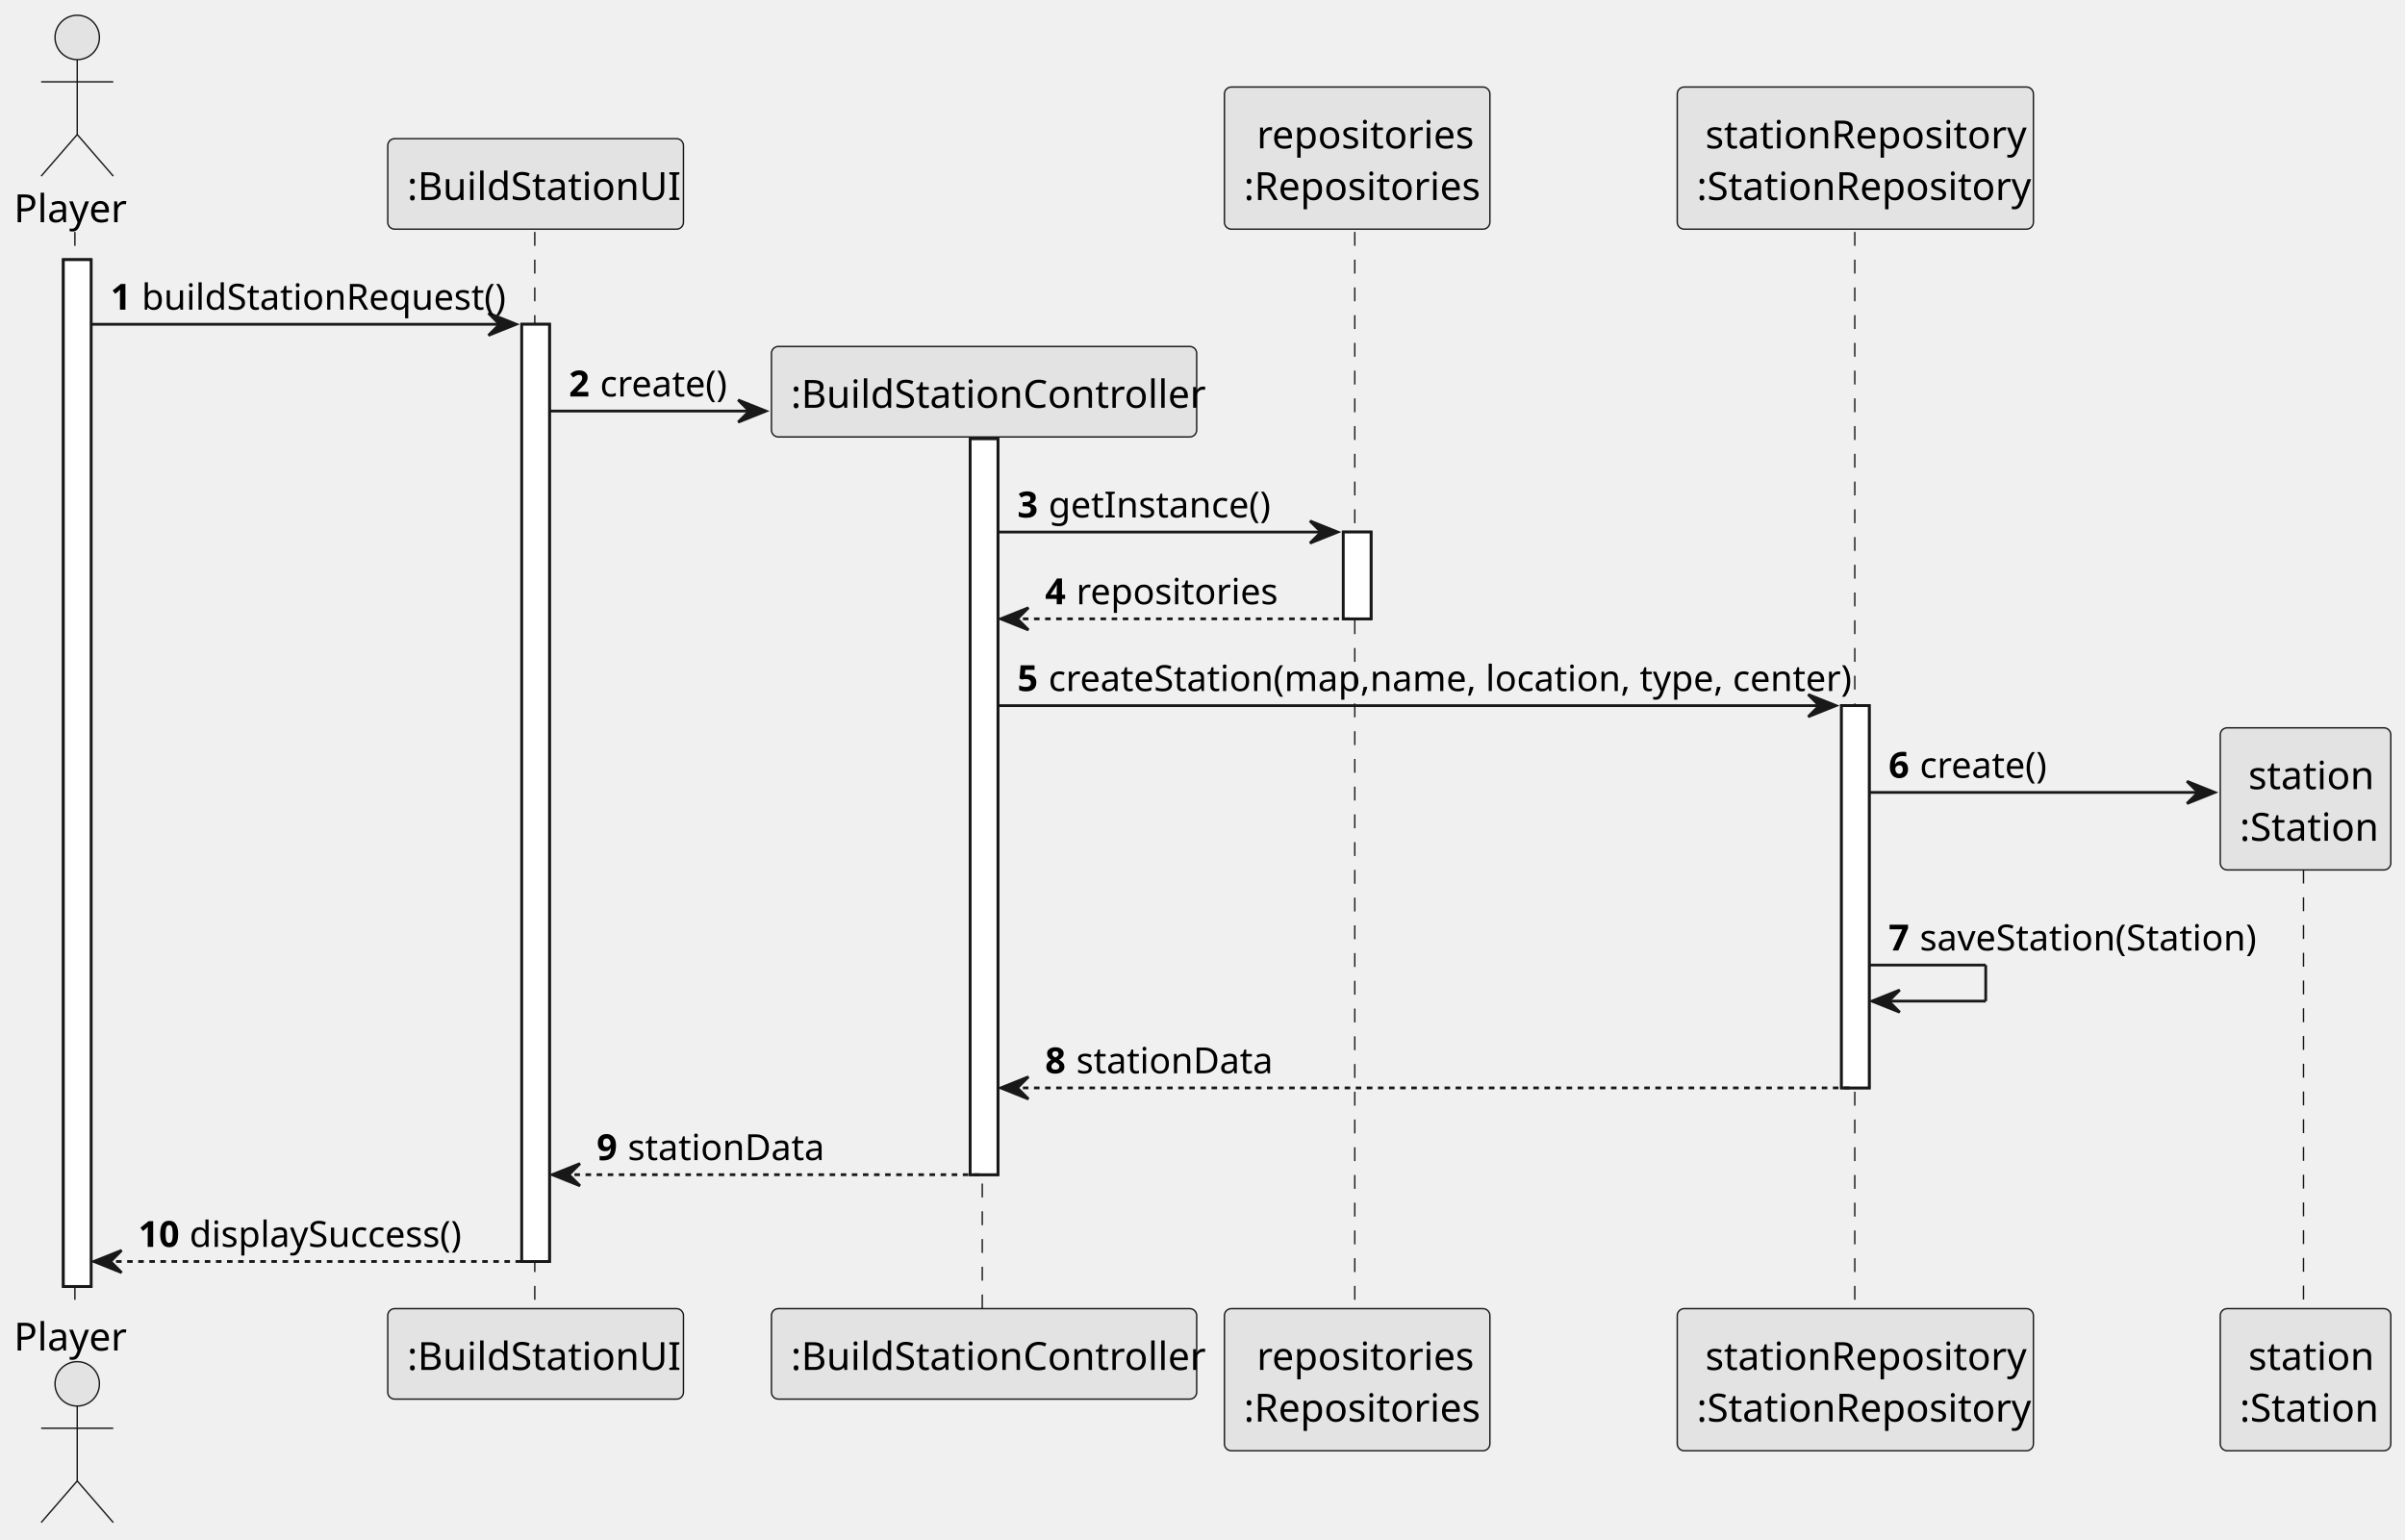
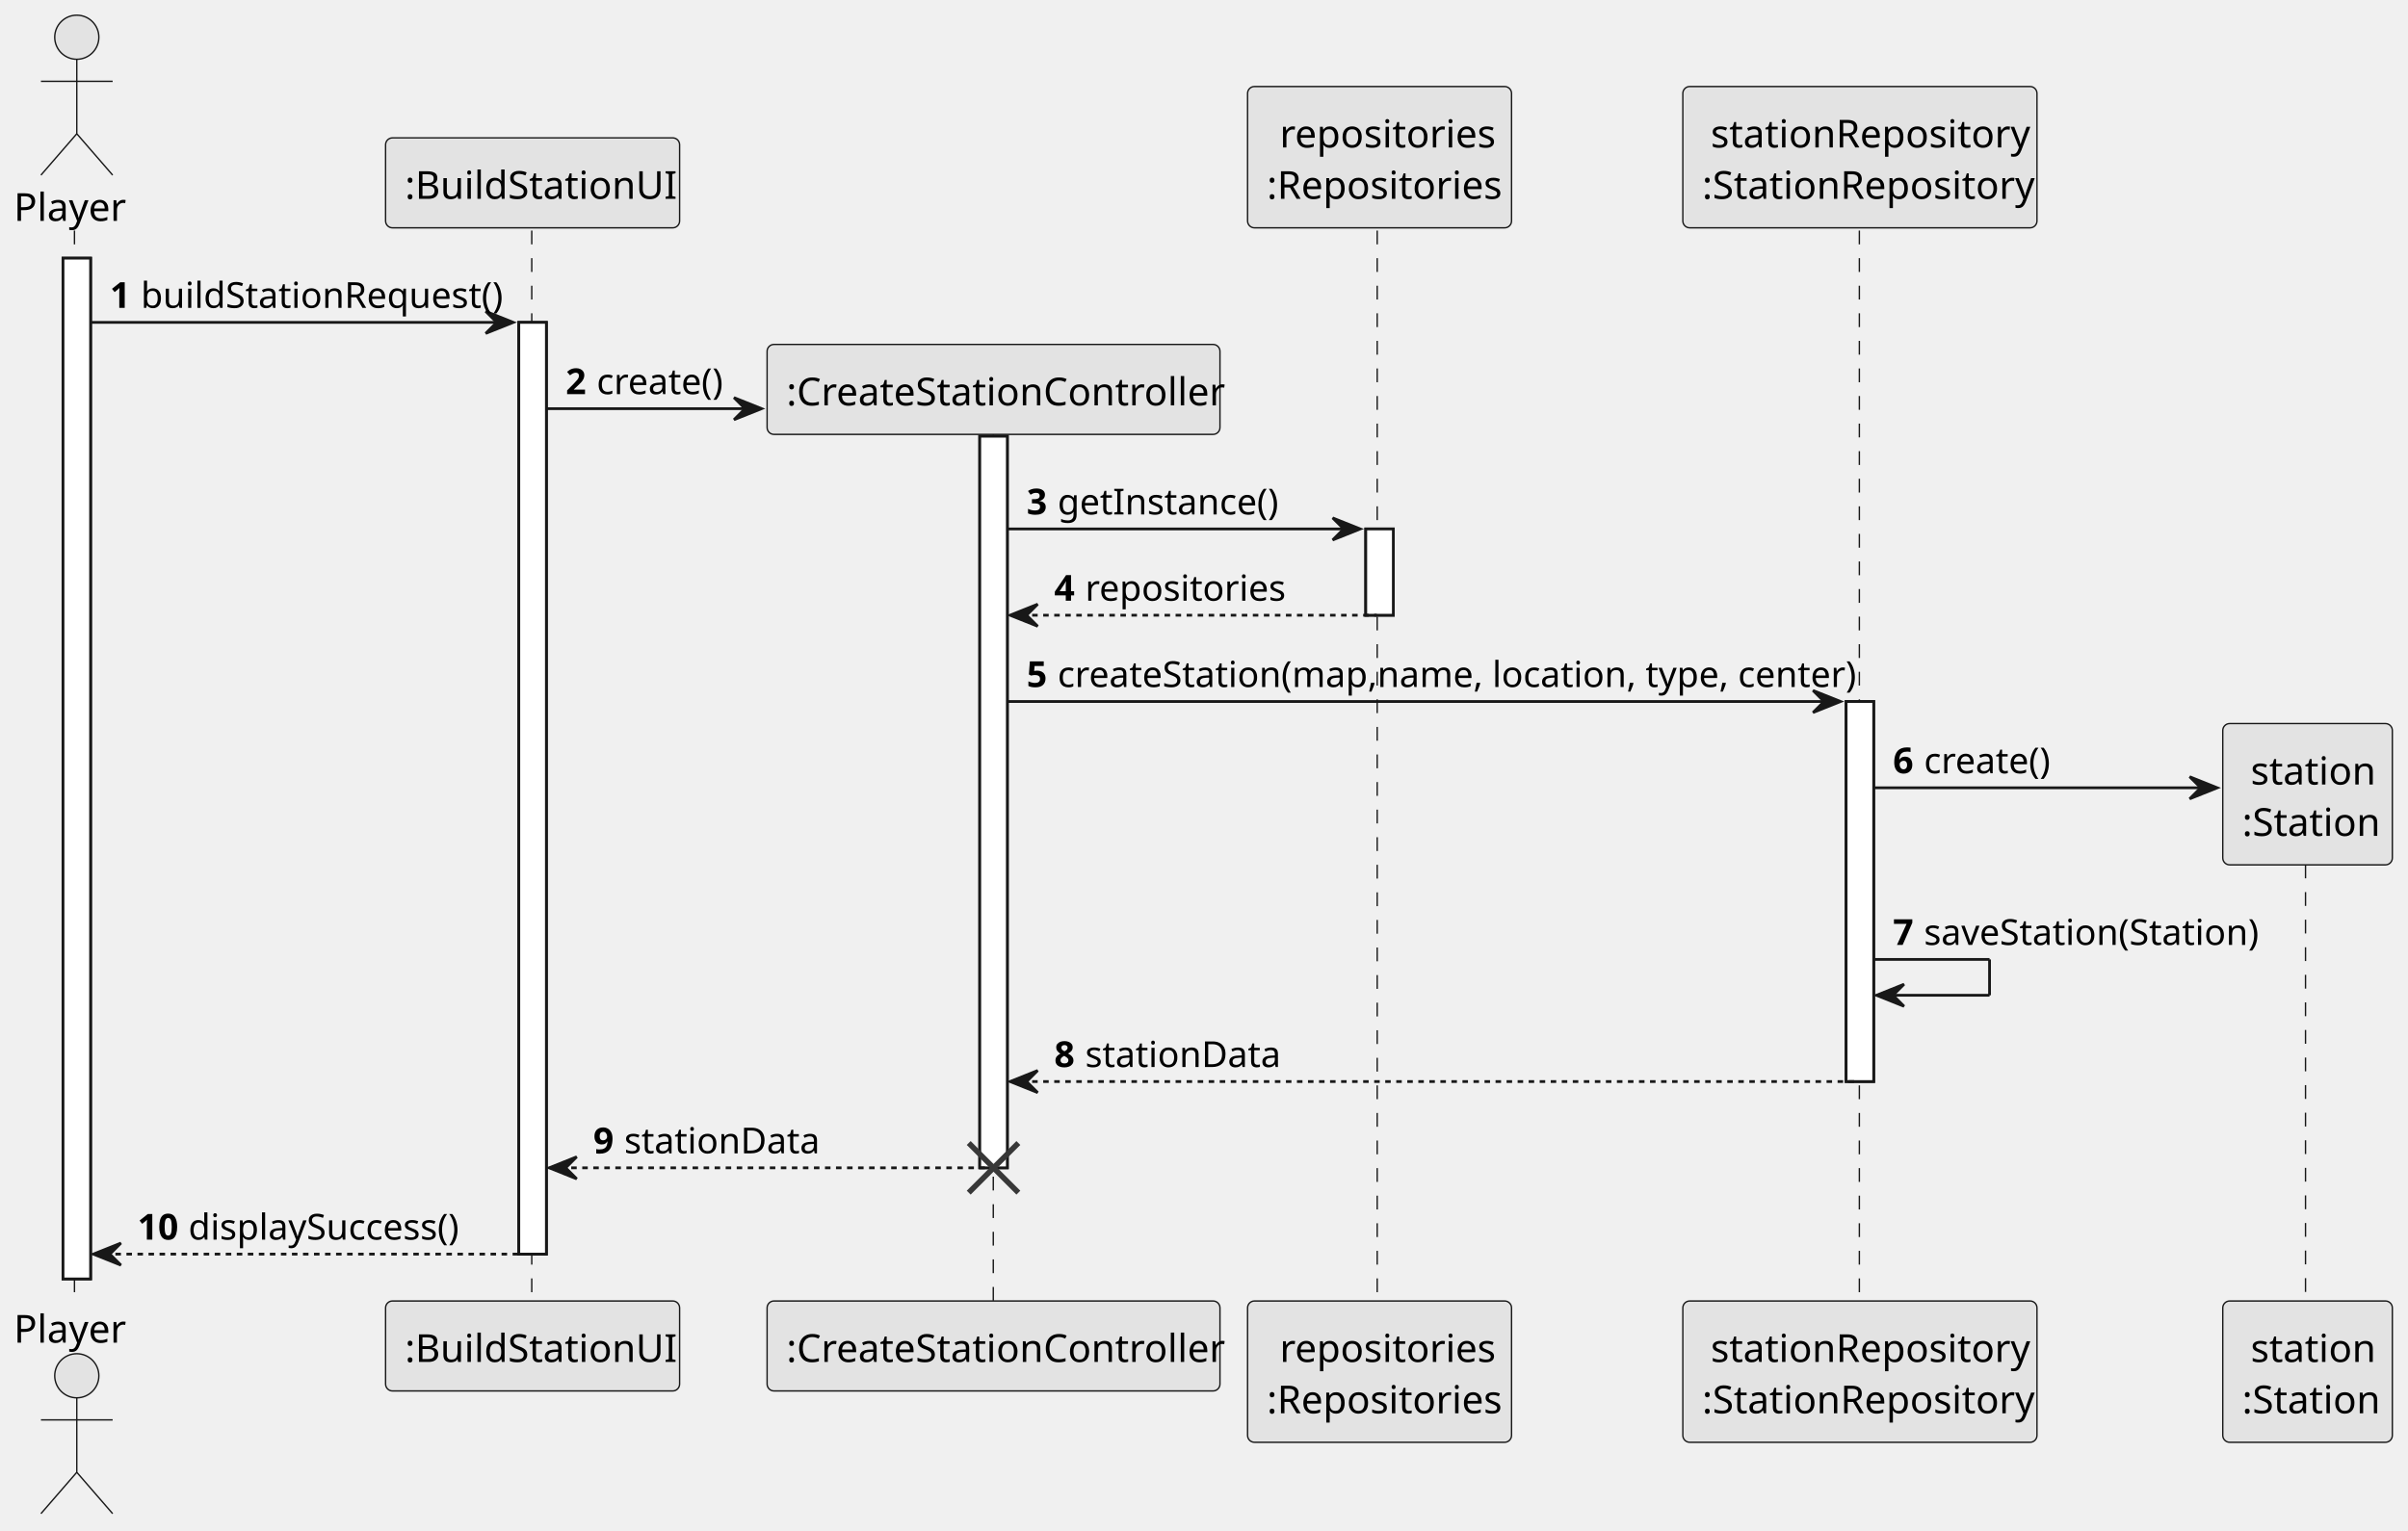
- <svg xmlns="http://www.w3.org/2000/svg" contentStyleType="text/css" height="555px" preserveAspectRatio="none" style="width:867px;height:555px;background:#FFFFFF;" version="1.1" viewBox="0 0 867 555" width="867px" zoomAndPan="magnify">
+ <svg xmlns="http://www.w3.org/2000/svg" contentStyleType="text/css" height="555px" preserveAspectRatio="none" style="width:873px;height:555px;background:#FFFFFF;" version="1.1" viewBox="0 0 873 555" width="873px" zoomAndPan="magnify">
  <defs />
  <g>
    <rect fill="#FFFFFF" height="370.191" style="stroke:#181818;stroke-width:1.0;" width="10" x="22.841" y="93.621" />
    <rect fill="#FFFFFF" height="337.9" style="stroke:#181818;stroke-width:1.0;" width="10" x="188.088" y="116.912" />
-     <rect fill="#FFFFFF" height="265.318" style="stroke:#181818;stroke-width:1.0;" width="10" x="349.755" y="158.203" />
-     <rect fill="#FFFFFF" height="31.291" style="stroke:#181818;stroke-width:1.0;" width="10" x="484.255" y="191.824" />
-     <rect fill="#FFFFFF" height="137.824" style="stroke:#181818;stroke-width:1.0;" width="10" x="663.849" y="254.406" />
+     <rect fill="#FFFFFF" height="265.318" style="stroke:#181818;stroke-width:1.0;" width="10" x="355.2" y="158.203" />
+     <rect fill="#FFFFFF" height="31.291" style="stroke:#181818;stroke-width:1.0;" width="10" x="495.144" y="191.824" />
+     <rect fill="#FFFFFF" height="137.824" style="stroke:#181818;stroke-width:1.0;" width="10" x="669.293" y="254.406" />
    <line style="stroke:#181818;stroke-width:0.5;stroke-dasharray:5.0,5.0;" x1="27" x2="27" y1="83.621" y2="472.812" />
    <line style="stroke:#181818;stroke-width:0.5;stroke-dasharray:5.0,5.0;" x1="192.785" x2="192.785" y1="83.621" y2="472.812" />
-     <line style="stroke:#181818;stroke-width:0.5;stroke-dasharray:5.0,5.0;" x1="354.107" x2="354.107" y1="156.723" y2="472.812" />
-     <line style="stroke:#181818;stroke-width:0.5;stroke-dasharray:5.0,5.0;" x1="488.403" x2="488.403" y1="83.621" y2="472.812" />
-     <line style="stroke:#181818;stroke-width:0.5;stroke-dasharray:5.0,5.0;" x1="668.652" x2="668.652" y1="83.621" y2="472.812" />
-     <line style="stroke:#181818;stroke-width:0.5;stroke-dasharray:5.0,5.0;" x1="830.404" x2="830.404" y1="303.527" y2="472.812" />
+     <line style="stroke:#181818;stroke-width:0.5;stroke-dasharray:5.0,5.0;" x1="360.107" x2="360.107" y1="156.723" y2="472.812" />
+     <line style="stroke:#181818;stroke-width:0.5;stroke-dasharray:5.0,5.0;" x1="499.293" x2="499.293" y1="83.621" y2="472.812" />
+     <line style="stroke:#181818;stroke-width:0.5;stroke-dasharray:5.0,5.0;" x1="674.097" x2="674.097" y1="83.621" y2="472.812" />
+     <line style="stroke:#181818;stroke-width:0.5;stroke-dasharray:5.0,5.0;" x1="835.849" x2="835.849" y1="303.527" y2="472.812" />
    <text fill="#000000" font-family="sans-serif" font-size="14" lengthAdjust="spacing" textLength="39.683" x="5" y="80.107">Player</text>
    <ellipse cx="27.841" cy="13.5" fill="#E3E3E3" rx="8" ry="8" style="stroke:#181818;stroke-width:0.5;" />
    <path d="M27.841,21.5 L27.841,48.5 M14.841,29.5 L40.841,29.5 M27.841,48.5 L14.841,63.5 M27.841,48.5 L40.841,63.5 " fill="none" style="stroke:#181818;stroke-width:0.5;" />
    <text fill="#000000" font-family="sans-serif" font-size="14" lengthAdjust="spacing" textLength="39.683" x="5" y="486.92">Player</text>
    <ellipse cx="27.841" cy="498.934" fill="#E3E3E3" rx="8" ry="8" style="stroke:#181818;stroke-width:0.5;" />
    <path d="M27.841,506.934 L27.841,533.934 M14.841,514.934 L40.841,514.934 M27.841,533.934 L14.841,548.934 M27.841,533.934 L40.841,548.934 " fill="none" style="stroke:#181818;stroke-width:0.5;" />
    <rect fill="#E3E3E3" height="32.621" rx="2.5" ry="2.5" style="stroke:#181818;stroke-width:0.5;" width="106.606" x="139.785" y="50" />
    <text fill="#000000" font-family="sans-serif" font-size="14" lengthAdjust="spacing" textLength="92.606" x="146.785" y="72.107">:BuildStationUI</text>
    <rect fill="#E3E3E3" height="32.621" rx="2.5" ry="2.5" style="stroke:#181818;stroke-width:0.5;" width="106.606" x="139.785" y="471.812" />
    <text fill="#000000" font-family="sans-serif" font-size="14" lengthAdjust="spacing" textLength="92.606" x="146.785" y="493.92">:BuildStationUI</text>
-     <rect fill="#E3E3E3" height="32.621" rx="2.5" ry="2.5" style="stroke:#181818;stroke-width:0.5;" width="153.296" x="278.107" y="471.812" />
-     <text fill="#000000" font-family="sans-serif" font-size="14" lengthAdjust="spacing" textLength="139.296" x="285.107" y="493.92">:BuildStationController</text>
-     <rect fill="#E3E3E3" height="51.242" rx="2.5" ry="2.5" style="stroke:#181818;stroke-width:0.5;" width="95.703" x="441.403" y="31.379" />
-     <text fill="#000000" font-family="sans-serif" font-size="14" lengthAdjust="spacing" textLength="72.365" x="453.072" y="53.486">repositories</text>
-     <text fill="#000000" font-family="sans-serif" font-size="14" lengthAdjust="spacing" textLength="81.703" x="448.403" y="72.107">:Repositories</text>
-     <rect fill="#E3E3E3" height="51.242" rx="2.5" ry="2.5" style="stroke:#181818;stroke-width:0.5;" width="95.703" x="441.403" y="471.812" />
-     <text fill="#000000" font-family="sans-serif" font-size="14" lengthAdjust="spacing" textLength="72.365" x="453.072" y="493.92">repositories</text>
-     <text fill="#000000" font-family="sans-serif" font-size="14" lengthAdjust="spacing" textLength="81.703" x="448.403" y="512.541">:Repositories</text>
-     <rect fill="#E3E3E3" height="51.242" rx="2.5" ry="2.5" style="stroke:#181818;stroke-width:0.5;" width="128.393" x="604.652" y="31.379" />
-     <text fill="#000000" font-family="sans-serif" font-size="14" lengthAdjust="spacing" textLength="108.165" x="614.766" y="53.486">stationRepository</text>
-     <text fill="#000000" font-family="sans-serif" font-size="14" lengthAdjust="spacing" textLength="114.393" x="611.652" y="72.107">:StationRepository</text>
-     <rect fill="#E3E3E3" height="51.242" rx="2.5" ry="2.5" style="stroke:#181818;stroke-width:0.5;" width="128.393" x="604.652" y="471.812" />
-     <text fill="#000000" font-family="sans-serif" font-size="14" lengthAdjust="spacing" textLength="108.165" x="614.766" y="493.92">stationRepository</text>
-     <text fill="#000000" font-family="sans-serif" font-size="14" lengthAdjust="spacing" textLength="114.393" x="611.652" y="512.541">:StationRepository</text>
-     <rect fill="#E3E3E3" height="51.242" rx="2.5" ry="2.5" style="stroke:#181818;stroke-width:0.5;" width="61.476" x="800.404" y="471.812" />
-     <text fill="#000000" font-family="sans-serif" font-size="14" lengthAdjust="spacing" textLength="41.248" x="810.518" y="493.92">station</text>
-     <text fill="#000000" font-family="sans-serif" font-size="14" lengthAdjust="spacing" textLength="47.476" x="807.404" y="512.541">:Station</text>
+     <rect fill="#E3E3E3" height="32.621" rx="2.5" ry="2.5" style="stroke:#181818;stroke-width:0.5;" width="164.185" x="278.107" y="471.812" />
+     <text fill="#000000" font-family="sans-serif" font-size="14" lengthAdjust="spacing" textLength="150.185" x="285.107" y="493.92">:CreateStationController</text>
+     <rect fill="#E3E3E3" height="51.242" rx="2.5" ry="2.5" style="stroke:#181818;stroke-width:0.5;" width="95.703" x="452.293" y="31.379" />
+     <text fill="#000000" font-family="sans-serif" font-size="14" lengthAdjust="spacing" textLength="72.365" x="463.962" y="53.486">repositories</text>
+     <text fill="#000000" font-family="sans-serif" font-size="14" lengthAdjust="spacing" textLength="81.703" x="459.293" y="72.107">:Repositories</text>
+     <rect fill="#E3E3E3" height="51.242" rx="2.5" ry="2.5" style="stroke:#181818;stroke-width:0.5;" width="95.703" x="452.293" y="471.812" />
+     <text fill="#000000" font-family="sans-serif" font-size="14" lengthAdjust="spacing" textLength="72.365" x="463.962" y="493.92">repositories</text>
+     <text fill="#000000" font-family="sans-serif" font-size="14" lengthAdjust="spacing" textLength="81.703" x="459.293" y="512.541">:Repositories</text>
+     <rect fill="#E3E3E3" height="51.242" rx="2.5" ry="2.5" style="stroke:#181818;stroke-width:0.5;" width="128.393" x="610.097" y="31.379" />
+     <text fill="#000000" font-family="sans-serif" font-size="14" lengthAdjust="spacing" textLength="108.165" x="620.211" y="53.486">stationRepository</text>
+     <text fill="#000000" font-family="sans-serif" font-size="14" lengthAdjust="spacing" textLength="114.393" x="617.097" y="72.107">:StationRepository</text>
+     <rect fill="#E3E3E3" height="51.242" rx="2.5" ry="2.5" style="stroke:#181818;stroke-width:0.5;" width="128.393" x="610.097" y="471.812" />
+     <text fill="#000000" font-family="sans-serif" font-size="14" lengthAdjust="spacing" textLength="108.165" x="620.211" y="493.92">stationRepository</text>
+     <text fill="#000000" font-family="sans-serif" font-size="14" lengthAdjust="spacing" textLength="114.393" x="617.097" y="512.541">:StationRepository</text>
+     <rect fill="#E3E3E3" height="51.242" rx="2.5" ry="2.5" style="stroke:#181818;stroke-width:0.5;" width="61.476" x="805.849" y="471.812" />
+     <text fill="#000000" font-family="sans-serif" font-size="14" lengthAdjust="spacing" textLength="41.248" x="815.963" y="493.92">station</text>
+     <text fill="#000000" font-family="sans-serif" font-size="14" lengthAdjust="spacing" textLength="47.476" x="812.849" y="512.541">:Station</text>
    <rect fill="#FFFFFF" height="370.191" style="stroke:#181818;stroke-width:1.0;" width="10" x="22.841" y="93.621" />
    <rect fill="#FFFFFF" height="337.9" style="stroke:#181818;stroke-width:1.0;" width="10" x="188.088" y="116.912" />
-     <rect fill="#FFFFFF" height="265.318" style="stroke:#181818;stroke-width:1.0;" width="10" x="349.755" y="158.203" />
-     <rect fill="#FFFFFF" height="31.291" style="stroke:#181818;stroke-width:1.0;" width="10" x="484.255" y="191.824" />
-     <rect fill="#FFFFFF" height="137.824" style="stroke:#181818;stroke-width:1.0;" width="10" x="663.849" y="254.406" />
+     <rect fill="#FFFFFF" height="265.318" style="stroke:#181818;stroke-width:1.0;" width="10" x="355.2" y="158.203" />
+     <rect fill="#FFFFFF" height="31.291" style="stroke:#181818;stroke-width:1.0;" width="10" x="495.144" y="191.824" />
+     <rect fill="#FFFFFF" height="137.824" style="stroke:#181818;stroke-width:1.0;" width="10" x="669.293" y="254.406" />
    <polygon fill="#181818" points="176.088,112.912,186.088,116.912,176.088,120.912,180.088,116.912" style="stroke:#181818;stroke-width:1.0;" />
    <line style="stroke:#181818;stroke-width:1.0;" x1="32.841" x2="182.088" y1="116.912" y2="116.912" />
    <text fill="#000000" font-family="sans-serif" font-size="13" font-weight="bold" lengthAdjust="spacing" textLength="7.23" x="39.841" y="111.649">1</text>
    <text fill="#000000" font-family="sans-serif" font-size="13" lengthAdjust="spacing" textLength="125.017" x="51.071" y="111.649">buildStationRequest()</text>
    <polygon fill="#181818" points="266.107,144.203,276.107,148.203,266.107,152.203,270.107,148.203" style="stroke:#181818;stroke-width:1.0;" />
    <line style="stroke:#181818;stroke-width:1.0;" x1="198.088" x2="272.107" y1="148.203" y2="148.203" />
    <text fill="#000000" font-family="sans-serif" font-size="13" font-weight="bold" lengthAdjust="spacing" textLength="7.23" x="205.088" y="142.94">2</text>
    <text fill="#000000" font-family="sans-serif" font-size="13" lengthAdjust="spacing" textLength="44.789" x="216.318" y="142.94">create()</text>
-     <rect fill="#E3E3E3" height="32.621" rx="2.5" ry="2.5" style="stroke:#181818;stroke-width:0.5;" width="153.296" x="278.107" y="124.912" />
-     <text fill="#000000" font-family="sans-serif" font-size="14" lengthAdjust="spacing" textLength="139.296" x="285.107" y="147.019">:BuildStationController</text>
-     <polygon fill="#181818" points="472.255,187.824,482.255,191.824,472.255,195.824,476.255,191.824" style="stroke:#181818;stroke-width:1.0;" />
-     <line style="stroke:#181818;stroke-width:1.0;" x1="359.755" x2="478.255" y1="191.824" y2="191.824" />
-     <text fill="#000000" font-family="sans-serif" font-size="13" font-weight="bold" lengthAdjust="spacing" textLength="7.23" x="366.755" y="186.561">3</text>
-     <text fill="#000000" font-family="sans-serif" font-size="13" lengthAdjust="spacing" textLength="75.874" x="377.985" y="186.561">getInstance()</text>
-     <polygon fill="#181818" points="370.755,219.115,360.755,223.115,370.755,227.115,366.755,223.115" style="stroke:#181818;stroke-width:1.0;" />
-     <line style="stroke:#181818;stroke-width:1.0;stroke-dasharray:2.0,2.0;" x1="364.755" x2="488.255" y1="223.115" y2="223.115" />
-     <text fill="#000000" font-family="sans-serif" font-size="13" font-weight="bold" lengthAdjust="spacing" textLength="7.23" x="376.755" y="217.852">4</text>
-     <text fill="#000000" font-family="sans-serif" font-size="13" lengthAdjust="spacing" textLength="67.196" x="387.985" y="217.852">repositories</text>
-     <polygon fill="#181818" points="651.849,250.406,661.849,254.406,651.849,258.406,655.849,254.406" style="stroke:#181818;stroke-width:1.0;" />
-     <line style="stroke:#181818;stroke-width:1.0;" x1="359.755" x2="657.849" y1="254.406" y2="254.406" />
-     <text fill="#000000" font-family="sans-serif" font-size="13" font-weight="bold" lengthAdjust="spacing" textLength="7.23" x="366.755" y="249.144">5</text>
-     <text fill="#000000" font-family="sans-serif" font-size="13" lengthAdjust="spacing" textLength="273.863" x="377.985" y="249.144">createStation(map,name, location, type, center)</text>
-     <polygon fill="#181818" points="788.404,281.697,798.404,285.697,788.404,289.697,792.404,285.697" style="stroke:#181818;stroke-width:1.0;" />
-     <line style="stroke:#181818;stroke-width:1.0;" x1="673.849" x2="794.404" y1="285.697" y2="285.697" />
-     <text fill="#000000" font-family="sans-serif" font-size="13" font-weight="bold" lengthAdjust="spacing" textLength="7.23" x="680.849" y="280.435">6</text>
-     <text fill="#000000" font-family="sans-serif" font-size="13" lengthAdjust="spacing" textLength="44.789" x="692.079" y="280.435">create()</text>
-     <rect fill="#E3E3E3" height="51.242" rx="2.5" ry="2.5" style="stroke:#181818;stroke-width:0.5;" width="61.476" x="800.404" y="262.406" />
-     <text fill="#000000" font-family="sans-serif" font-size="14" lengthAdjust="spacing" textLength="41.248" x="810.518" y="284.514">station</text>
-     <text fill="#000000" font-family="sans-serif" font-size="14" lengthAdjust="spacing" textLength="47.476" x="807.404" y="303.135">:Station</text>
-     <line style="stroke:#181818;stroke-width:1.0;" x1="673.849" x2="715.849" y1="347.94" y2="347.94" />
-     <line style="stroke:#181818;stroke-width:1.0;" x1="715.849" x2="715.849" y1="347.94" y2="360.94" />
-     <line style="stroke:#181818;stroke-width:1.0;" x1="674.849" x2="715.849" y1="360.94" y2="360.94" />
-     <polygon fill="#181818" points="684.849,356.94,674.849,360.94,684.849,364.94,680.849,360.94" style="stroke:#181818;stroke-width:1.0;" />
-     <text fill="#000000" font-family="sans-serif" font-size="13" font-weight="bold" lengthAdjust="spacing" textLength="7.23" x="680.849" y="342.677">7</text>
-     <text fill="#000000" font-family="sans-serif" font-size="13" lengthAdjust="spacing" textLength="117.064" x="692.079" y="342.677">saveStation(Station)</text>
-     <polygon fill="#181818" points="370.755,388.231,360.755,392.231,370.755,396.231,366.755,392.231" style="stroke:#181818;stroke-width:1.0;" />
-     <line style="stroke:#181818;stroke-width:1.0;stroke-dasharray:2.0,2.0;" x1="364.755" x2="667.849" y1="392.231" y2="392.231" />
-     <text fill="#000000" font-family="sans-serif" font-size="13" font-weight="bold" lengthAdjust="spacing" textLength="7.23" x="376.755" y="386.968">8</text>
-     <text fill="#000000" font-family="sans-serif" font-size="13" lengthAdjust="spacing" textLength="65.762" x="387.985" y="386.968">stationData</text>
+     <rect fill="#E3E3E3" height="32.621" rx="2.5" ry="2.5" style="stroke:#181818;stroke-width:0.5;" width="164.185" x="278.107" y="124.912" />
+     <text fill="#000000" font-family="sans-serif" font-size="14" lengthAdjust="spacing" textLength="150.185" x="285.107" y="147.019">:CreateStationController</text>
+     <polygon fill="#181818" points="483.144,187.824,493.144,191.824,483.144,195.824,487.144,191.824" style="stroke:#181818;stroke-width:1.0;" />
+     <line style="stroke:#181818;stroke-width:1.0;" x1="365.2" x2="489.144" y1="191.824" y2="191.824" />
+     <text fill="#000000" font-family="sans-serif" font-size="13" font-weight="bold" lengthAdjust="spacing" textLength="7.23" x="372.2" y="186.561">3</text>
+     <text fill="#000000" font-family="sans-serif" font-size="13" lengthAdjust="spacing" textLength="75.874" x="383.43" y="186.561">getInstance()</text>
+     <polygon fill="#181818" points="376.2,219.115,366.2,223.115,376.2,227.115,372.2,223.115" style="stroke:#181818;stroke-width:1.0;" />
+     <line style="stroke:#181818;stroke-width:1.0;stroke-dasharray:2.0,2.0;" x1="370.2" x2="499.144" y1="223.115" y2="223.115" />
+     <text fill="#000000" font-family="sans-serif" font-size="13" font-weight="bold" lengthAdjust="spacing" textLength="7.23" x="382.2" y="217.852">4</text>
+     <text fill="#000000" font-family="sans-serif" font-size="13" lengthAdjust="spacing" textLength="67.196" x="393.43" y="217.852">repositories</text>
+     <polygon fill="#181818" points="657.293,250.406,667.293,254.406,657.293,258.406,661.293,254.406" style="stroke:#181818;stroke-width:1.0;" />
+     <line style="stroke:#181818;stroke-width:1.0;" x1="365.2" x2="663.293" y1="254.406" y2="254.406" />
+     <text fill="#000000" font-family="sans-serif" font-size="13" font-weight="bold" lengthAdjust="spacing" textLength="7.23" x="372.2" y="249.144">5</text>
+     <text fill="#000000" font-family="sans-serif" font-size="13" lengthAdjust="spacing" textLength="273.863" x="383.43" y="249.144">createStation(map,name, location, type, center)</text>
+     <polygon fill="#181818" points="793.849,281.697,803.849,285.697,793.849,289.697,797.849,285.697" style="stroke:#181818;stroke-width:1.0;" />
+     <line style="stroke:#181818;stroke-width:1.0;" x1="679.293" x2="799.849" y1="285.697" y2="285.697" />
+     <text fill="#000000" font-family="sans-serif" font-size="13" font-weight="bold" lengthAdjust="spacing" textLength="7.23" x="686.293" y="280.435">6</text>
+     <text fill="#000000" font-family="sans-serif" font-size="13" lengthAdjust="spacing" textLength="44.789" x="697.523" y="280.435">create()</text>
+     <rect fill="#E3E3E3" height="51.242" rx="2.5" ry="2.5" style="stroke:#181818;stroke-width:0.5;" width="61.476" x="805.849" y="262.406" />
+     <text fill="#000000" font-family="sans-serif" font-size="14" lengthAdjust="spacing" textLength="41.248" x="815.963" y="284.514">station</text>
+     <text fill="#000000" font-family="sans-serif" font-size="14" lengthAdjust="spacing" textLength="47.476" x="812.849" y="303.135">:Station</text>
+     <line style="stroke:#181818;stroke-width:1.0;" x1="679.293" x2="721.293" y1="347.94" y2="347.94" />
+     <line style="stroke:#181818;stroke-width:1.0;" x1="721.293" x2="721.293" y1="347.94" y2="360.94" />
+     <line style="stroke:#181818;stroke-width:1.0;" x1="680.293" x2="721.293" y1="360.94" y2="360.94" />
+     <polygon fill="#181818" points="690.293,356.94,680.293,360.94,690.293,364.94,686.293,360.94" style="stroke:#181818;stroke-width:1.0;" />
+     <text fill="#000000" font-family="sans-serif" font-size="13" font-weight="bold" lengthAdjust="spacing" textLength="7.23" x="686.293" y="342.677">7</text>
+     <text fill="#000000" font-family="sans-serif" font-size="13" lengthAdjust="spacing" textLength="117.064" x="697.523" y="342.677">saveStation(Station)</text>
+     <polygon fill="#181818" points="376.2,388.231,366.2,392.231,376.2,396.231,372.2,392.231" style="stroke:#181818;stroke-width:1.0;" />
+     <line style="stroke:#181818;stroke-width:1.0;stroke-dasharray:2.0,2.0;" x1="370.2" x2="673.293" y1="392.231" y2="392.231" />
+     <text fill="#000000" font-family="sans-serif" font-size="13" font-weight="bold" lengthAdjust="spacing" textLength="7.23" x="382.2" y="386.968">8</text>
+     <text fill="#000000" font-family="sans-serif" font-size="13" lengthAdjust="spacing" textLength="65.762" x="393.43" y="386.968">stationData</text>
    <polygon fill="#181818" points="209.088,419.522,199.088,423.522,209.088,427.522,205.088,423.522" style="stroke:#181818;stroke-width:1.0;" />
-     <line style="stroke:#181818;stroke-width:1.0;stroke-dasharray:2.0,2.0;" x1="203.088" x2="353.755" y1="423.522" y2="423.522" />
+     <line style="stroke:#181818;stroke-width:1.0;stroke-dasharray:2.0,2.0;" x1="203.088" x2="359.2" y1="423.522" y2="423.522" />
    <text fill="#000000" font-family="sans-serif" font-size="13" font-weight="bold" lengthAdjust="spacing" textLength="7.23" x="215.088" y="418.259">9</text>
    <text fill="#000000" font-family="sans-serif" font-size="13" lengthAdjust="spacing" textLength="65.762" x="226.318" y="418.259">stationData</text>
+     <line style="stroke:#383838;stroke-width:2.0;" x1="351.2" x2="369.2" y1="414.522" y2="432.522" />
+     <line style="stroke:#383838;stroke-width:2.0;" x1="351.2" x2="369.2" y1="432.522" y2="414.522" />
    <polygon fill="#181818" points="43.841,450.812,33.841,454.812,43.841,458.812,39.841,454.812" style="stroke:#181818;stroke-width:1.0;" />
    <line style="stroke:#181818;stroke-width:1.0;stroke-dasharray:2.0,2.0;" x1="37.841" x2="192.088" y1="454.812" y2="454.812" />
    <text fill="#000000" font-family="sans-serif" font-size="13" font-weight="bold" lengthAdjust="spacing" textLength="14.46" x="49.841" y="449.55">10</text>
    <text fill="#000000" font-family="sans-serif" font-size="13" lengthAdjust="spacing" textLength="98.255" x="68.301" y="449.55">displaySuccess()</text>
  </g>
</svg>
